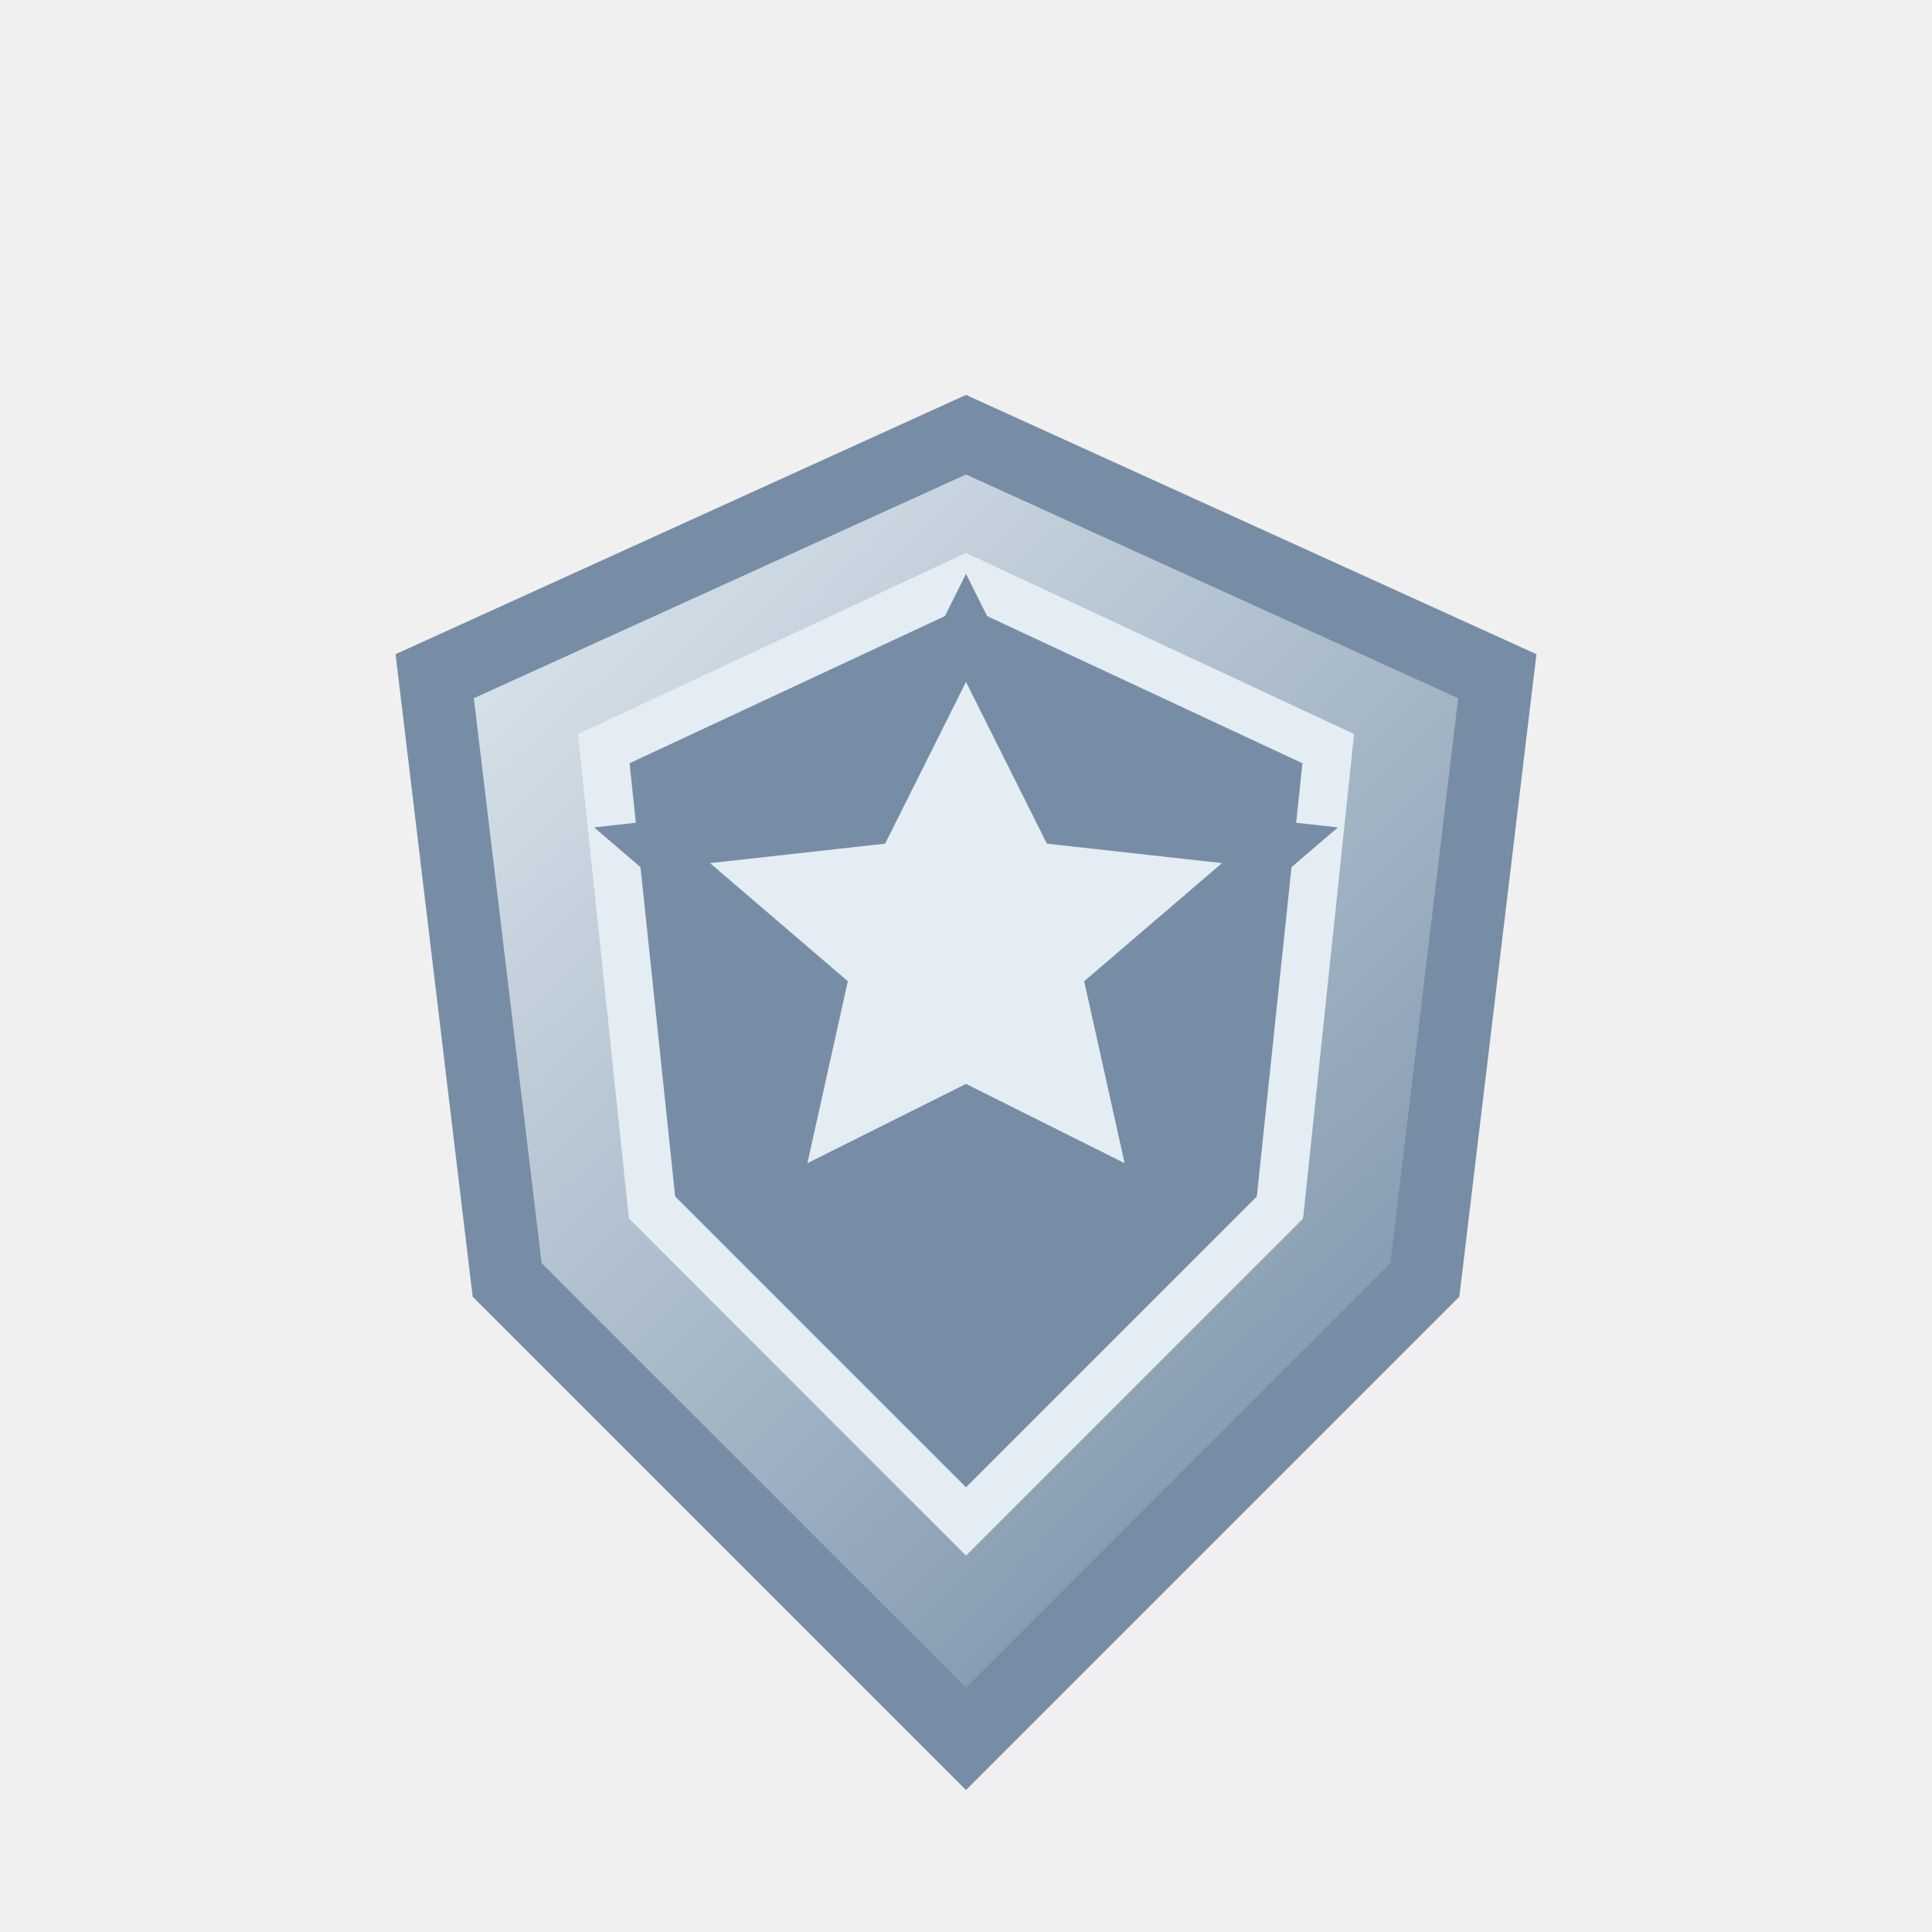
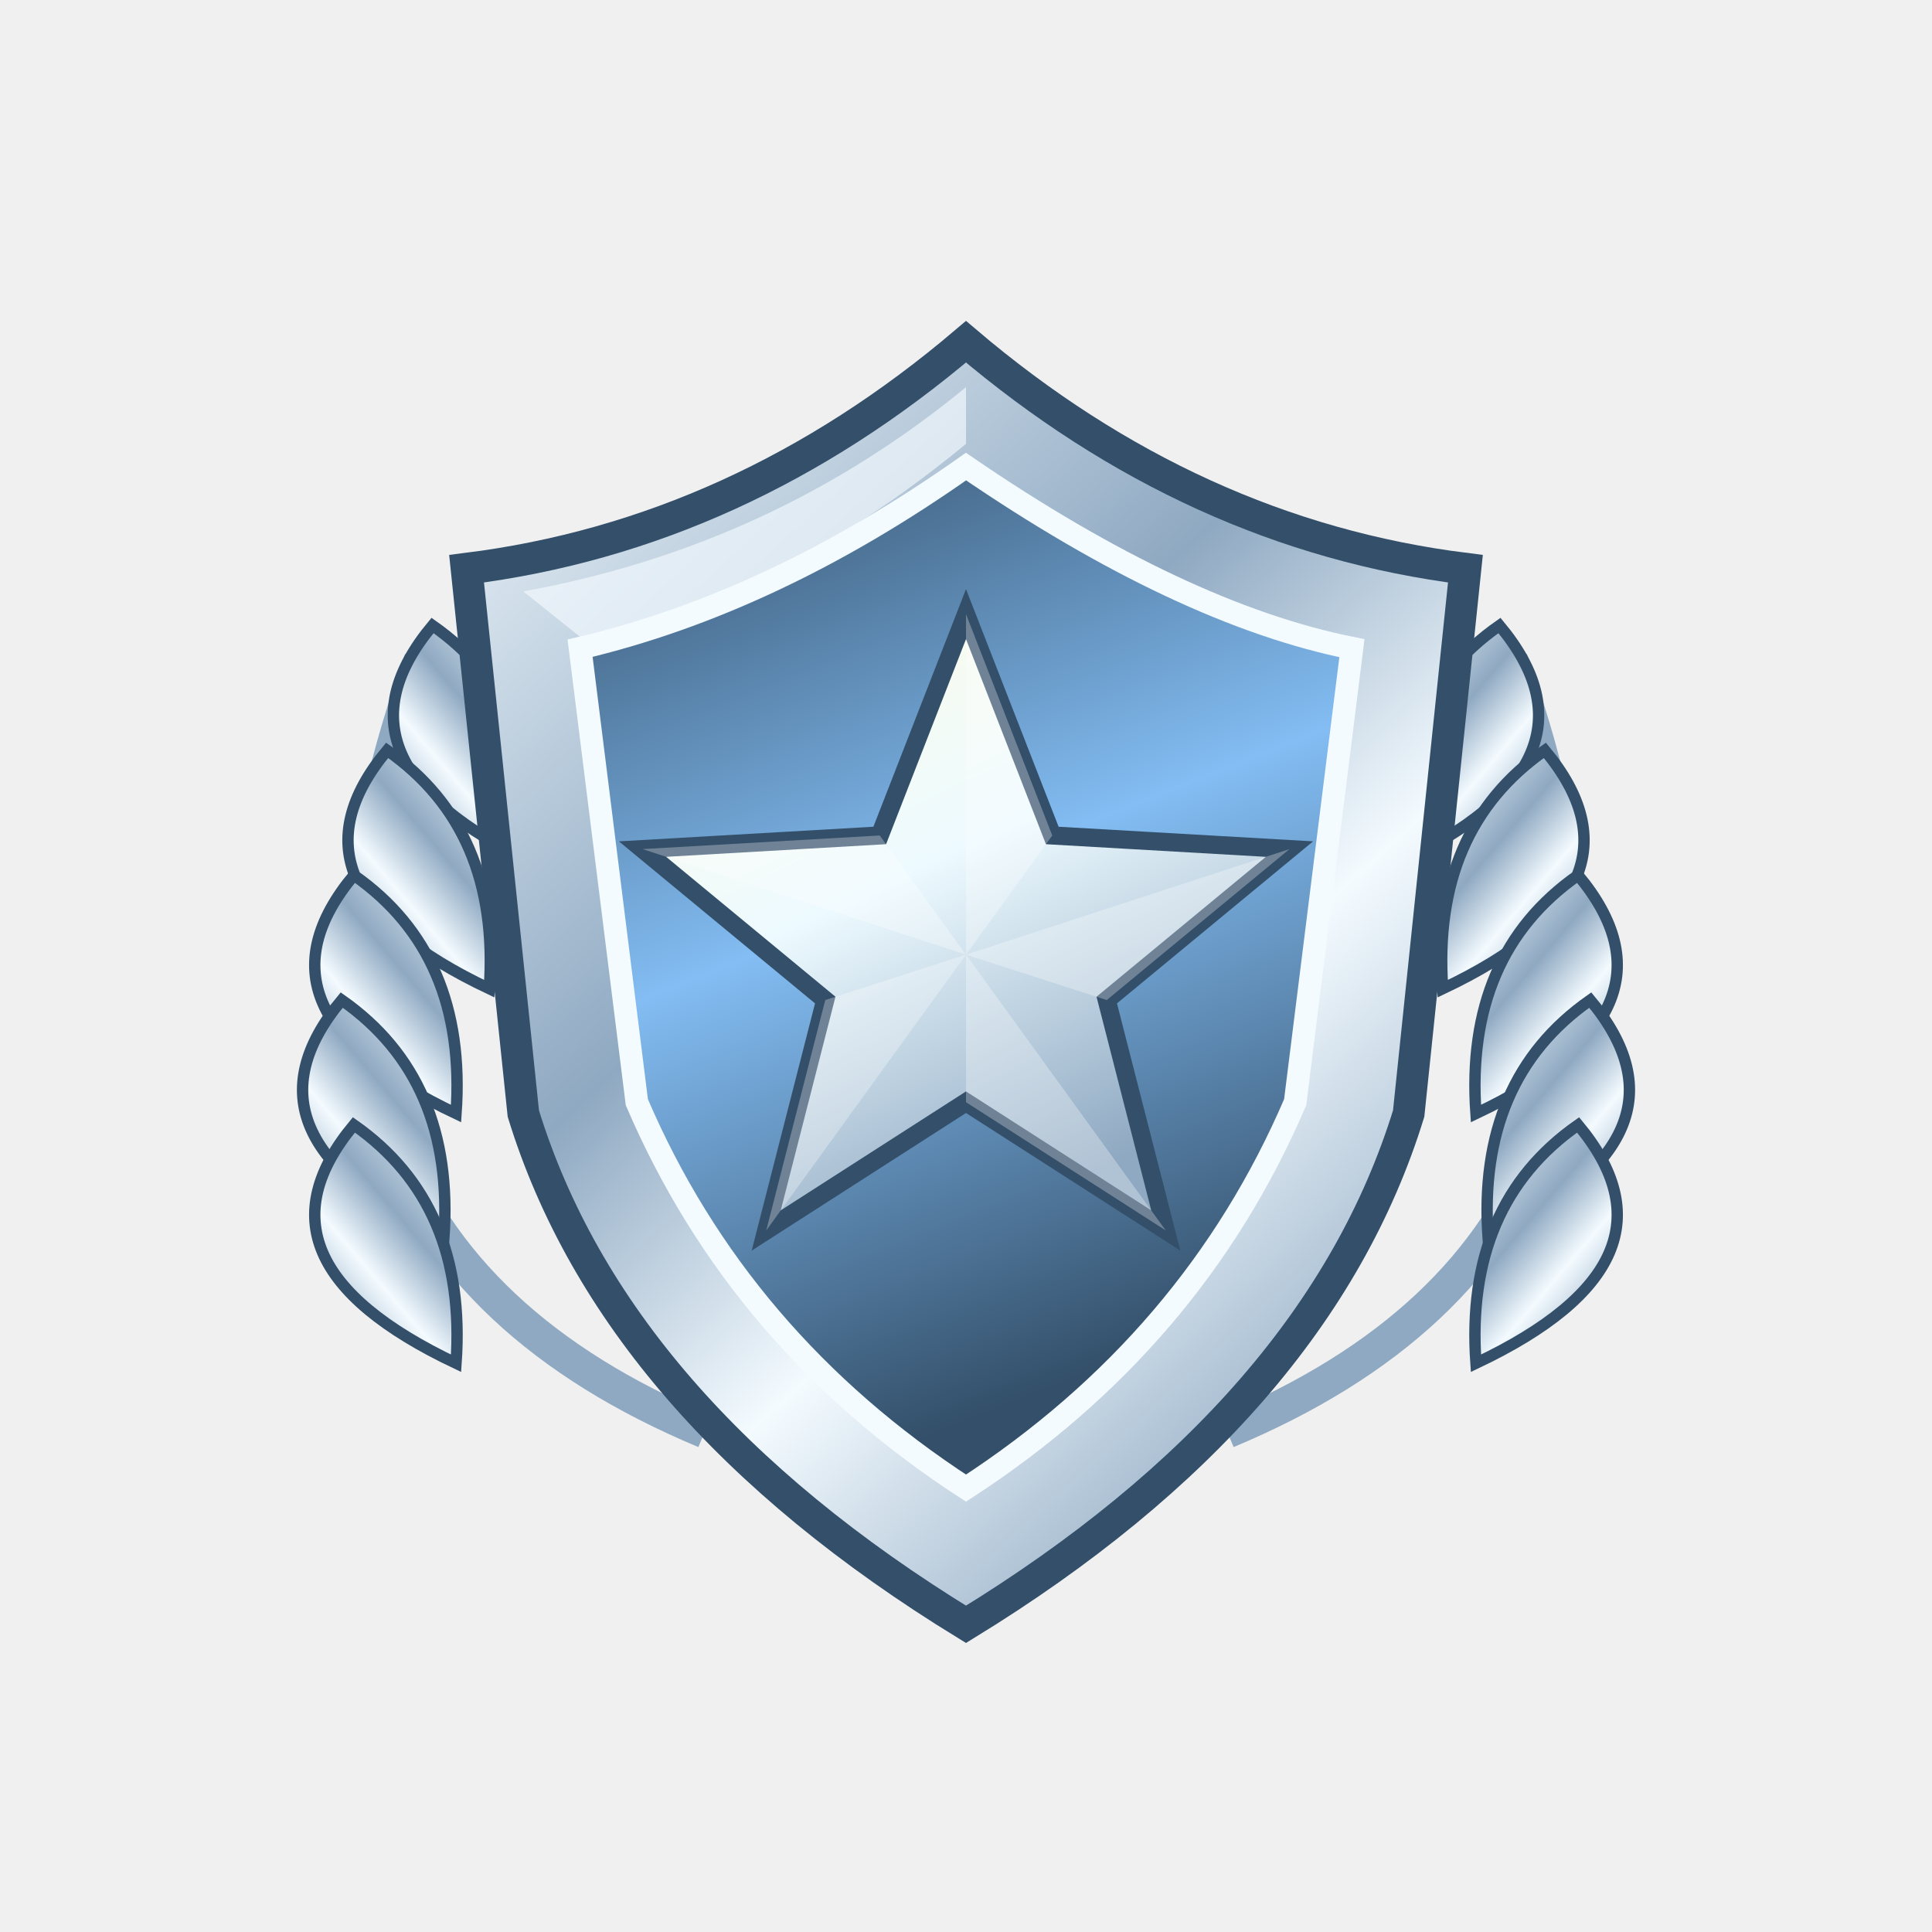
- <svg xmlns="http://www.w3.org/2000/svg" viewBox="0 0 80 80">
+ <svg xmlns="http://www.w3.org/2000/svg" viewBox="0 0 160 160">
  <defs>
-     <linearGradient id="metal" x2="0.8" y2="1">
-       <stop stop-color="#e4edf3" />
-       <stop offset="1" stop-color="#768da5" />
+     <linearGradient id="metal" x2=".7" y2="1">
+       <stop stop-color="#f4fbff" />
+       <stop offset=".45" stop-color="#8fa9c2" />
+       <stop offset=".7" stop-color="#f4fbff" />
+       <stop offset="1" stop-color="#8fa9c2" />
+     </linearGradient>
+     <linearGradient id="field" x2=".3" y2="1">
+       <stop stop-color="#334f69" />
+       <stop offset=".5" stop-color="#83bdf3" />
+       <stop offset="1" stop-color="#334f69" />
+     </linearGradient>
+     <linearGradient id="star" x2=".5" y2="1">
+       <stop stop-color="#fffde5" />
+       <stop offset=".5" stop-color="#edfaff" />
+       <stop offset="1" stop-color="#8fa9c2" />
    </linearGradient>
  </defs>
-   <path d="M40 18 62 28 59 53 40 72 21 53 18 28Z" fill="url(#metal)" stroke="#768da5" stroke-width="3" />
-   <path d="M40 24 55 31 53 50 40 63 27 50 25 31Z" fill="#768da5" stroke="#e4edf3" stroke-width="2" />
-   <path transform="translate(0 -6)" d="m40 32 4 8 9 1-7 6 2 9-8-4-8 4 2-9-7-6 9-1Z" fill="#e4edf3" stroke="#768da5" stroke-width="2" />
+   <g transform="translate(80 80) scale(0.94) translate(-80 -80)">
+     <g transform="translate(80 0) scale(-1 1)">
+       <path d="M23 121Q66 103 48 53" fill="none" stroke="#8fa9c2" stroke-width="3" />
+       <path d="M38.0 71Q57.0 62 47.0 50Q37.0 57 38.0 71Z" fill="url(#metal)" stroke="#334f69" stroke-width="1" />
+       <path d="M42.0 82Q61.0 73 51.0 61Q41.0 68 42.0 82Z" fill="url(#metal)" stroke="#334f69" stroke-width="1" />
+       <path d="M44.928 93Q63.928 84 53.928 72Q43.928 79 44.928 93Z" fill="url(#metal)" stroke="#334f69" stroke-width="1" />
+       <path d="M46.0 104Q65.0 95 55.0 83Q45.0 90 46.0 104Z" fill="url(#metal)" stroke="#334f69" stroke-width="1" />
+       <path d="M44.928 115Q63.928 106 53.928 94Q43.928 101 44.928 115Z" fill="url(#metal)" stroke="#334f69" stroke-width="1" />
+     </g>
+     <g transform="translate(80 0) scale(1 1)">
+       <path d="M23 121Q66 103 48 53" fill="none" stroke="#8fa9c2" stroke-width="3" />
+       <path d="M38.0 71Q57.0 62 47.0 50Q37.0 57 38.0 71Z" fill="url(#metal)" stroke="#334f69" stroke-width="1" />
+       <path d="M42.0 82Q61.0 73 51.0 61Q41.0 68 42.0 82Z" fill="url(#metal)" stroke="#334f69" stroke-width="1" />
+       <path d="M44.928 93Q63.928 84 53.928 72Q43.928 79 44.928 93Z" fill="url(#metal)" stroke="#334f69" stroke-width="1" />
+       <path d="M46.0 104Q65.0 95 55.0 83Q45.0 90 46.0 104Z" fill="url(#metal)" stroke="#334f69" stroke-width="1" />
+       <path d="M44.928 115Q63.928 106 53.928 94Q43.928 101 44.928 115Z" fill="url(#metal)" stroke="#334f69" stroke-width="1" />
+     </g>
+     <path d="M80 25Q100 42 124 45L119 93Q111 119 80 138Q49 119 41 93L36 45Q60 42 80 25Z" fill="url(#metal)" stroke="#334f69" stroke-width="2.8" />
+     <path d="M80 36Q99 49 114 52L109 92Q100 113 80 126Q60 113 51 92L46 52Q63 48 80 36Z" fill="url(#field)" stroke="#f4fbff" stroke-width="2" />
+     <polygon points="80.0,49.0 87.6,68.5 108.5,69.7 92.4,83.0 97.6,103.3 80.0,92.0 62.4,103.3 67.6,83.0 51.5,69.7 72.4,68.5" fill="url(#star)" stroke="#334f69" stroke-width="1.6" />
+     <path d="M80 79L80.0 49.0 87.6 68.5Z" fill="#fff" opacity=".3" />
+     <path d="M80 79L108.5 69.7 92.4 83.0Z" fill="#fff" opacity=".3" />
+     <path d="M80 79L97.6 103.3 80.0 92.0Z" fill="#fff" opacity=".3" />
+     <path d="M80 79L62.4 103.3 67.6 83.0Z" fill="#fff" opacity=".3" />
+     <path d="M80 79L51.5 69.7 72.4 68.5Z" fill="#fff" opacity=".3" />
+     <path d="M41 47Q63 43 80 29L80 34Q63 48 46 51" fill="#f4fbff" opacity=".65" />
+   </g>
</svg>
